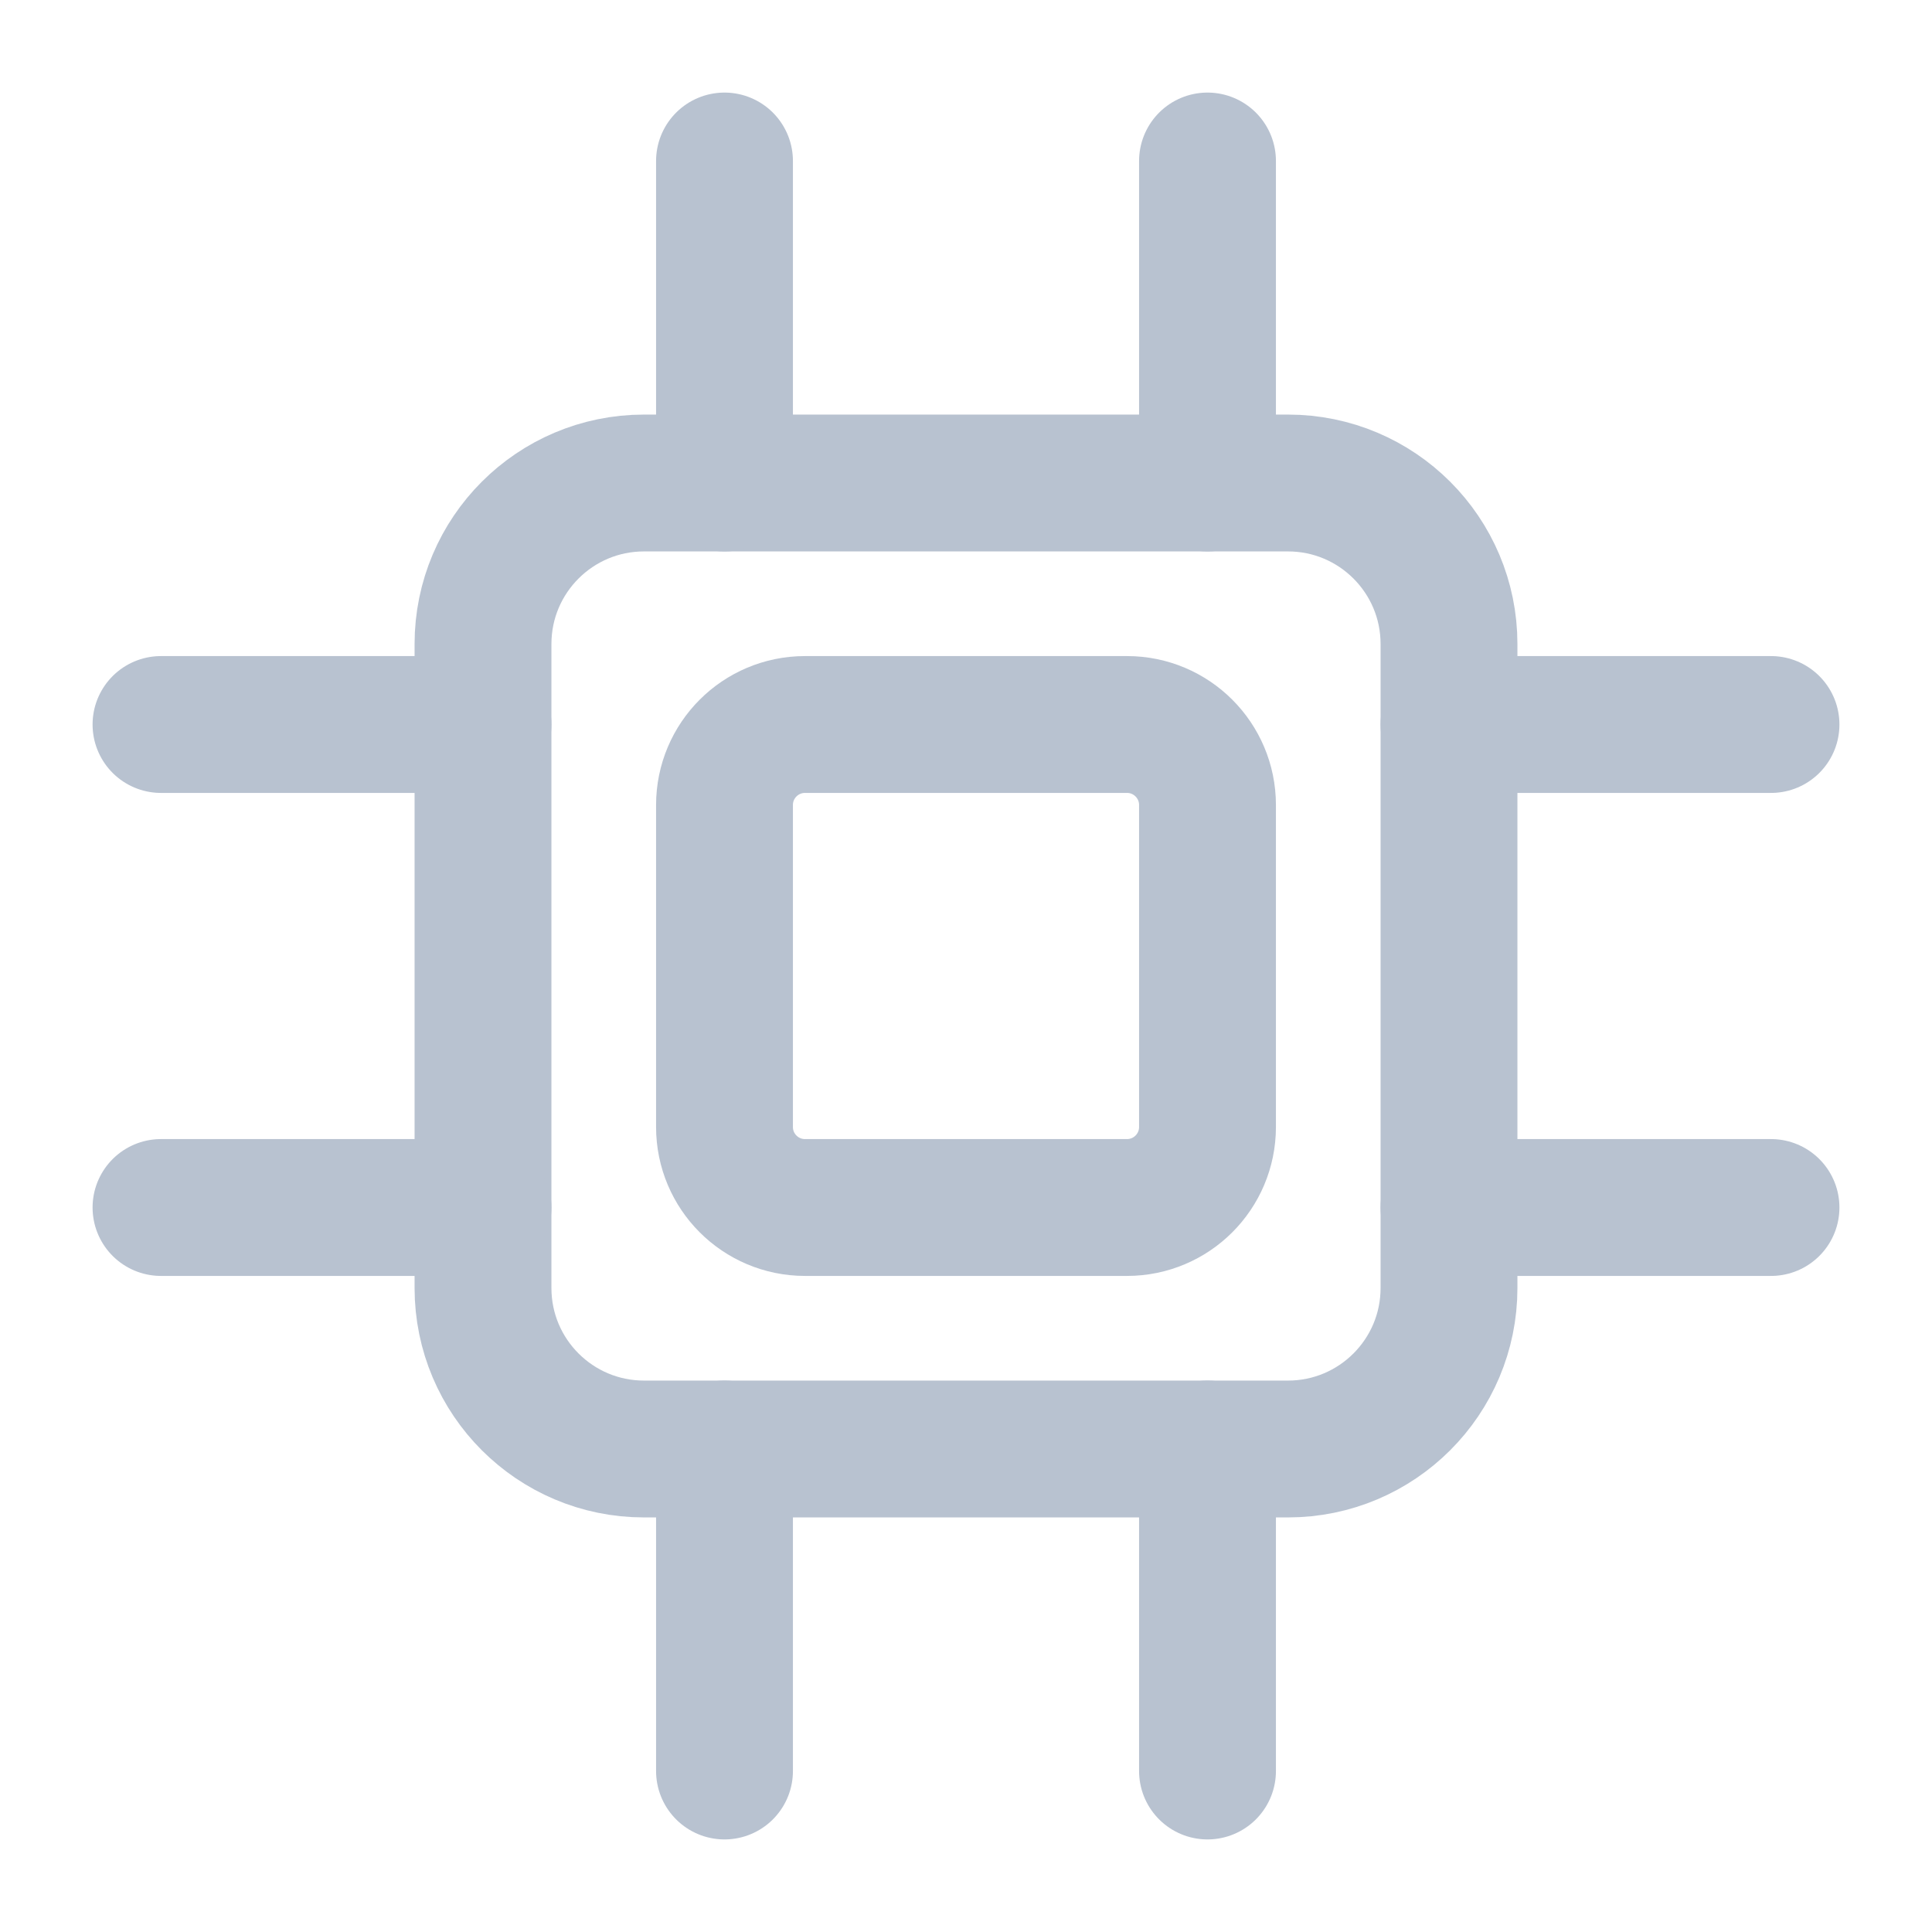
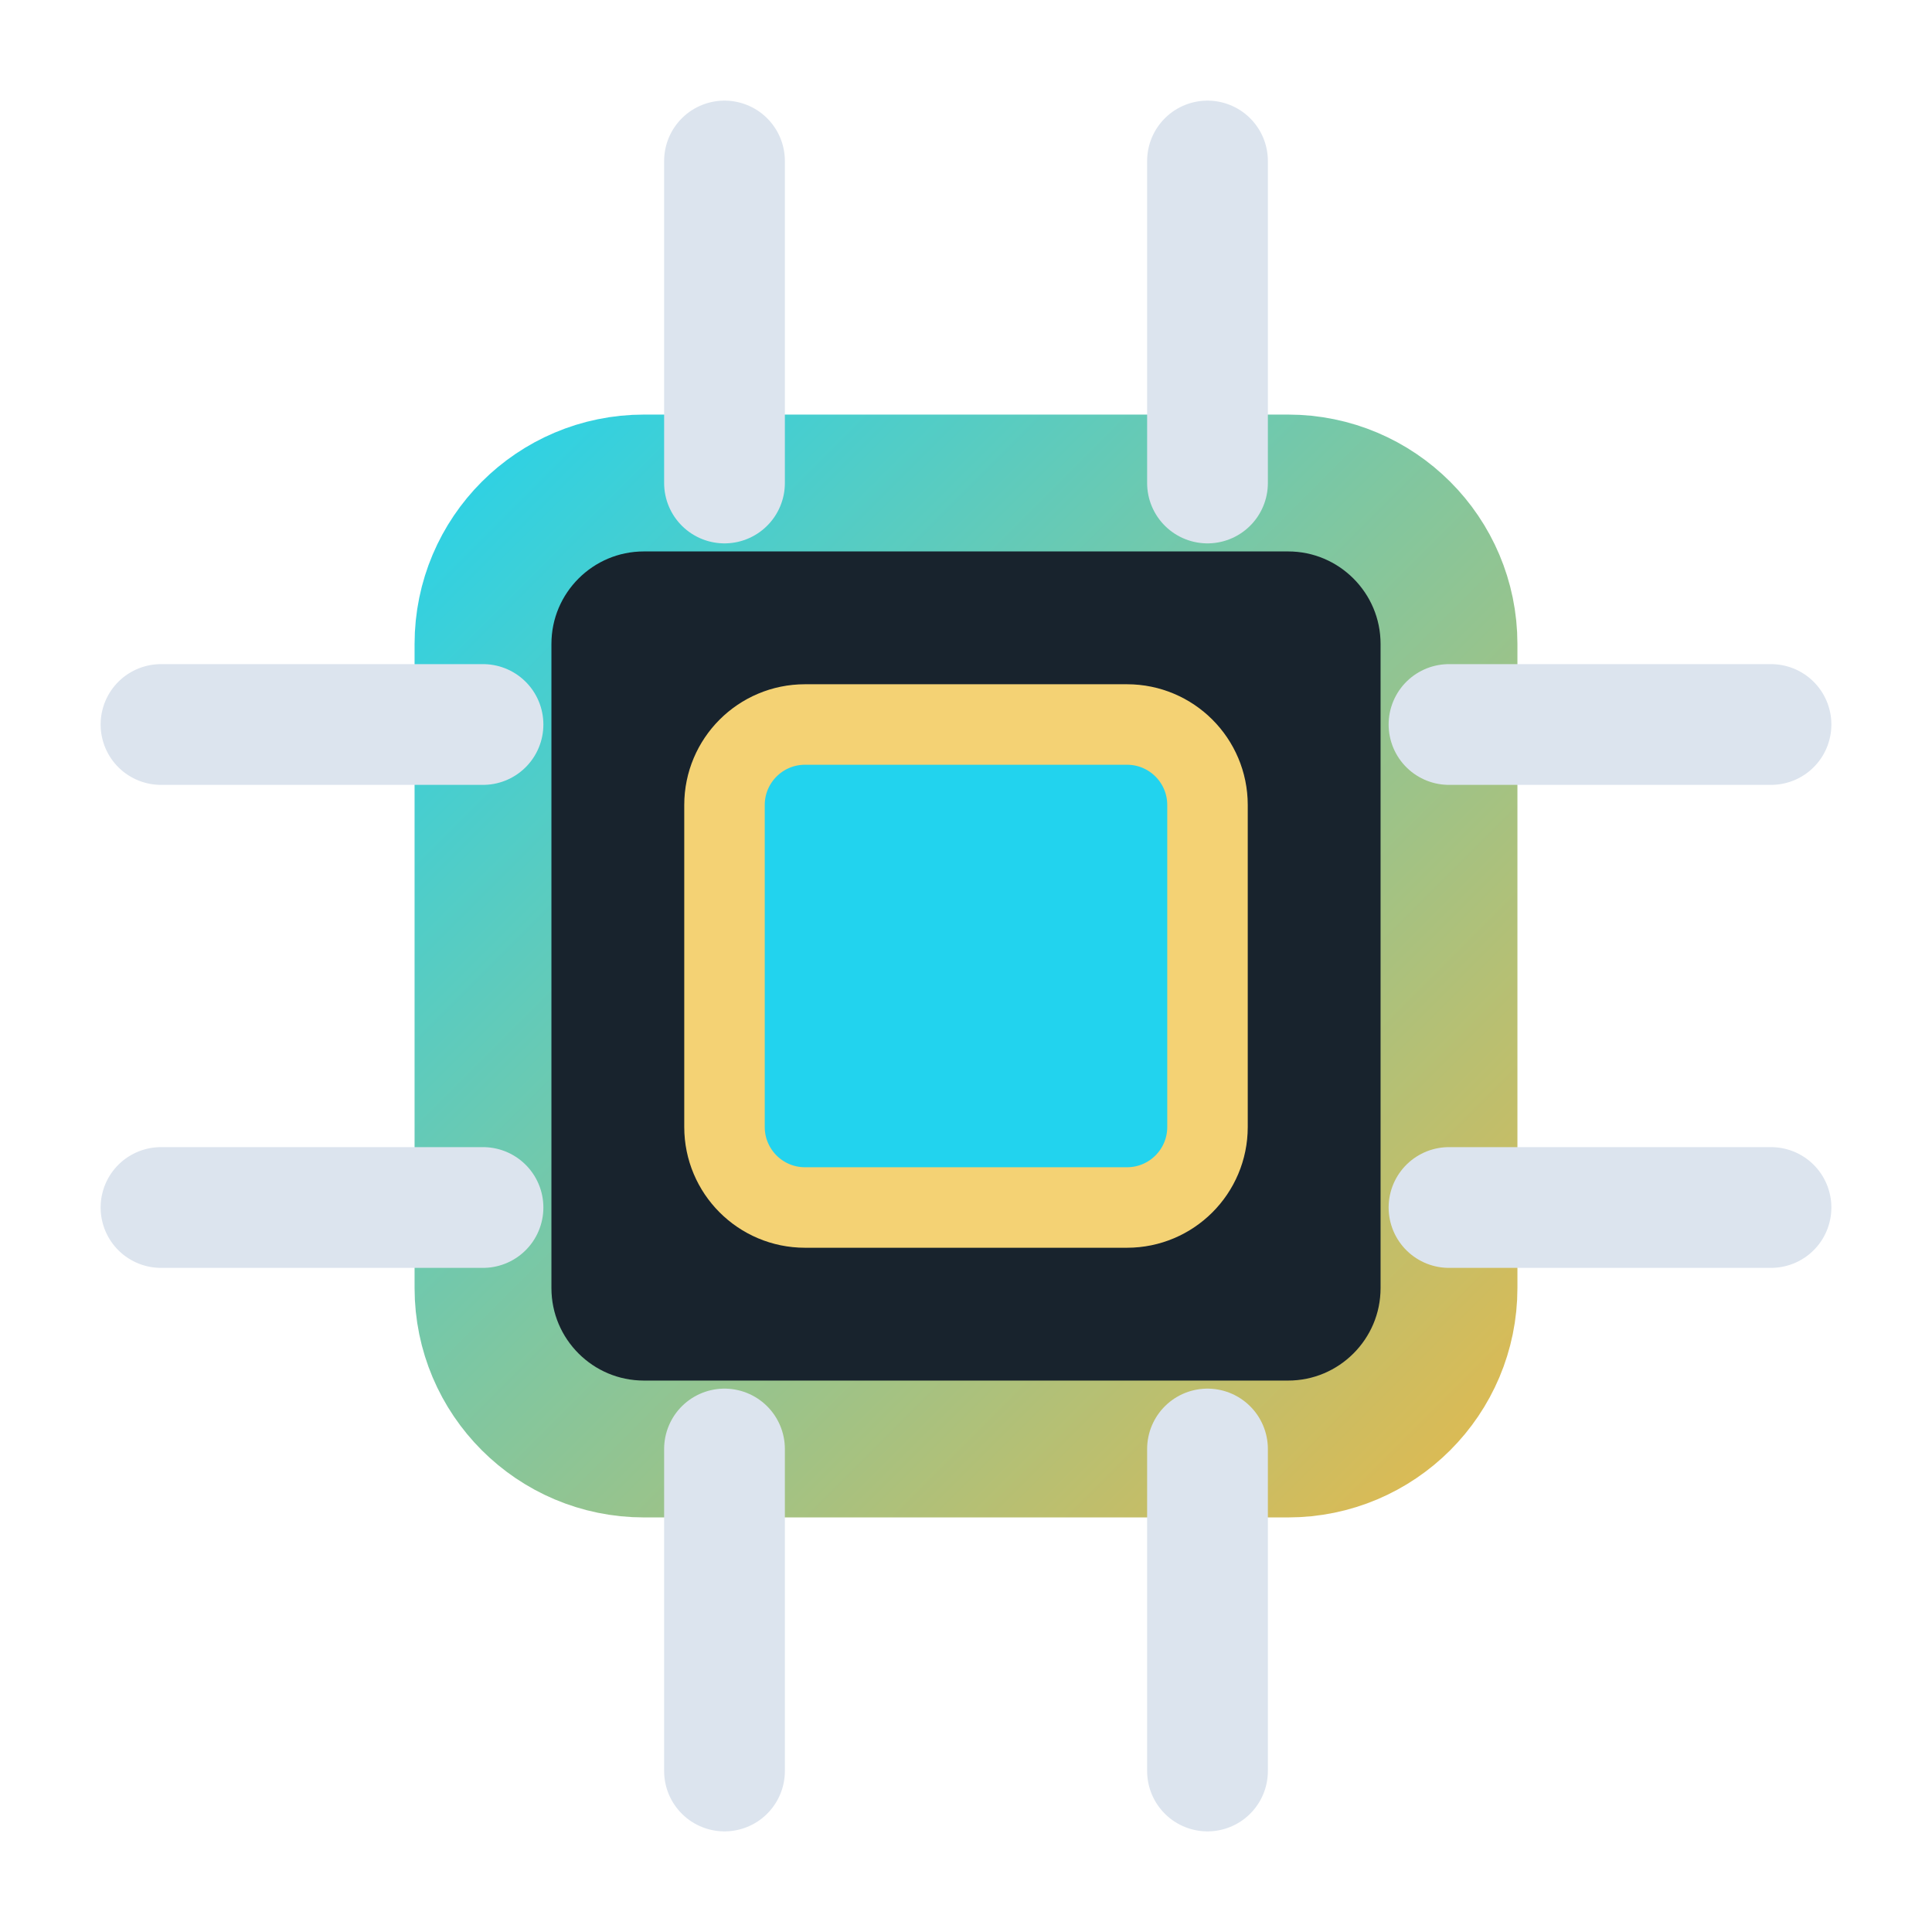
- <svg xmlns="http://www.w3.org/2000/svg" width="24" height="24" viewBox="0 0 24 24" fill="none" stroke="#B8C2D0" stroke-width="1.7" stroke-linecap="round" stroke-linejoin="round">
-   <rect x="6" y="6" width="12" height="12" rx="2" />
-   <rect x="9" y="9" width="6" height="6" rx="1" />
-   <path d="M9 2v4m6-4v4M9 18v4m6-4v4M2 9h4m-4 6h4m12-6h4m-4 6h4" />
+ <svg xmlns="http://www.w3.org/2000/svg" width="24" height="24" viewBox="0 0 24 24" fill="none">
+   <defs>
+     <linearGradient id="a" x1="5" y1="5" x2="19" y2="19" gradientUnits="userSpaceOnUse">
+       <stop stop-color="#22D3EE" />
+       <stop offset="1" stop-color="#E8B94A" />
+     </linearGradient>
+   </defs>
+   <rect x="6" y="6" width="12" height="12" rx="2" fill="#18232D" stroke="url(#a)" stroke-width="1.7" />
+   <rect x="9" y="9" width="6" height="6" rx="1" fill="#22D3EE" stroke="#F4D274" stroke-width="1" />
+   <path d="M9 2v4m6-4v4M9 18v4m6-4v4M2 9h4m-4 6h4m12-6h4m-4 6h4" stroke="#DCE4EE" stroke-width="1.5" stroke-linecap="round" />
</svg>
